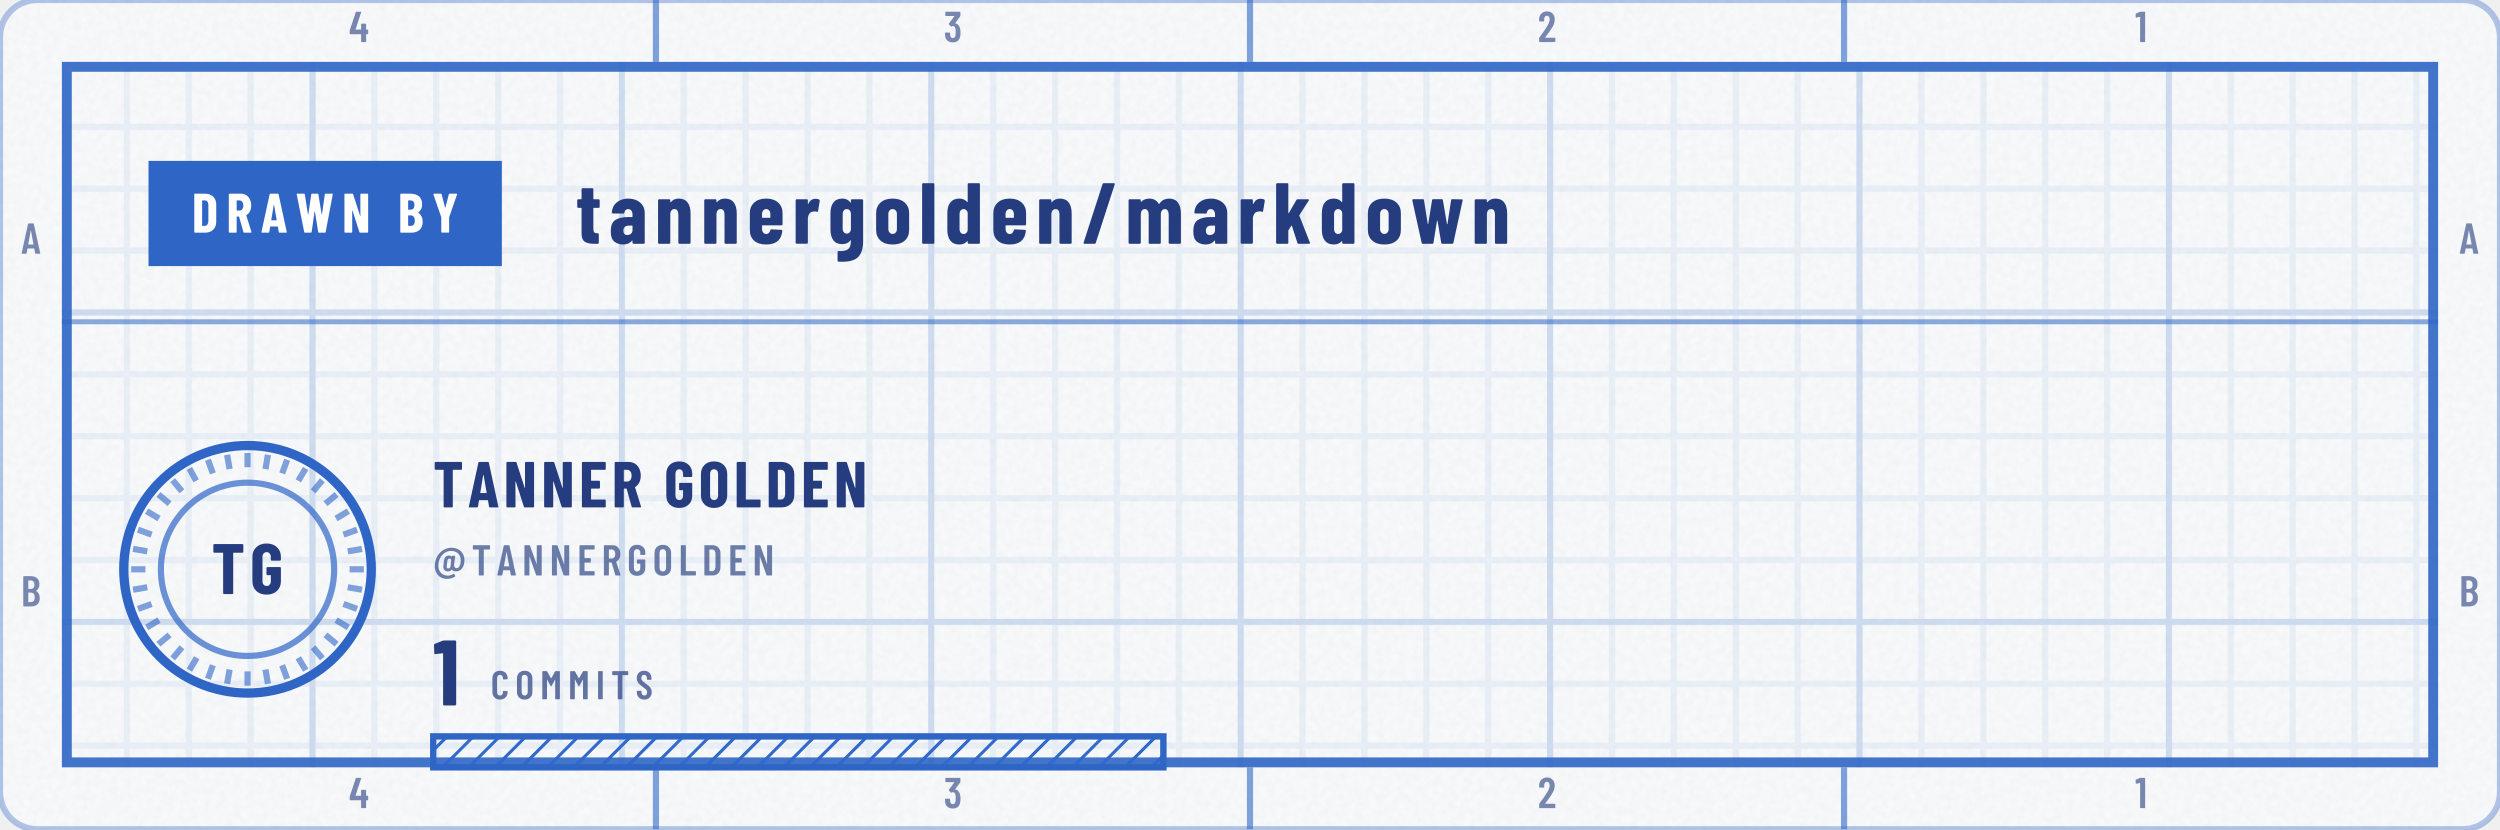
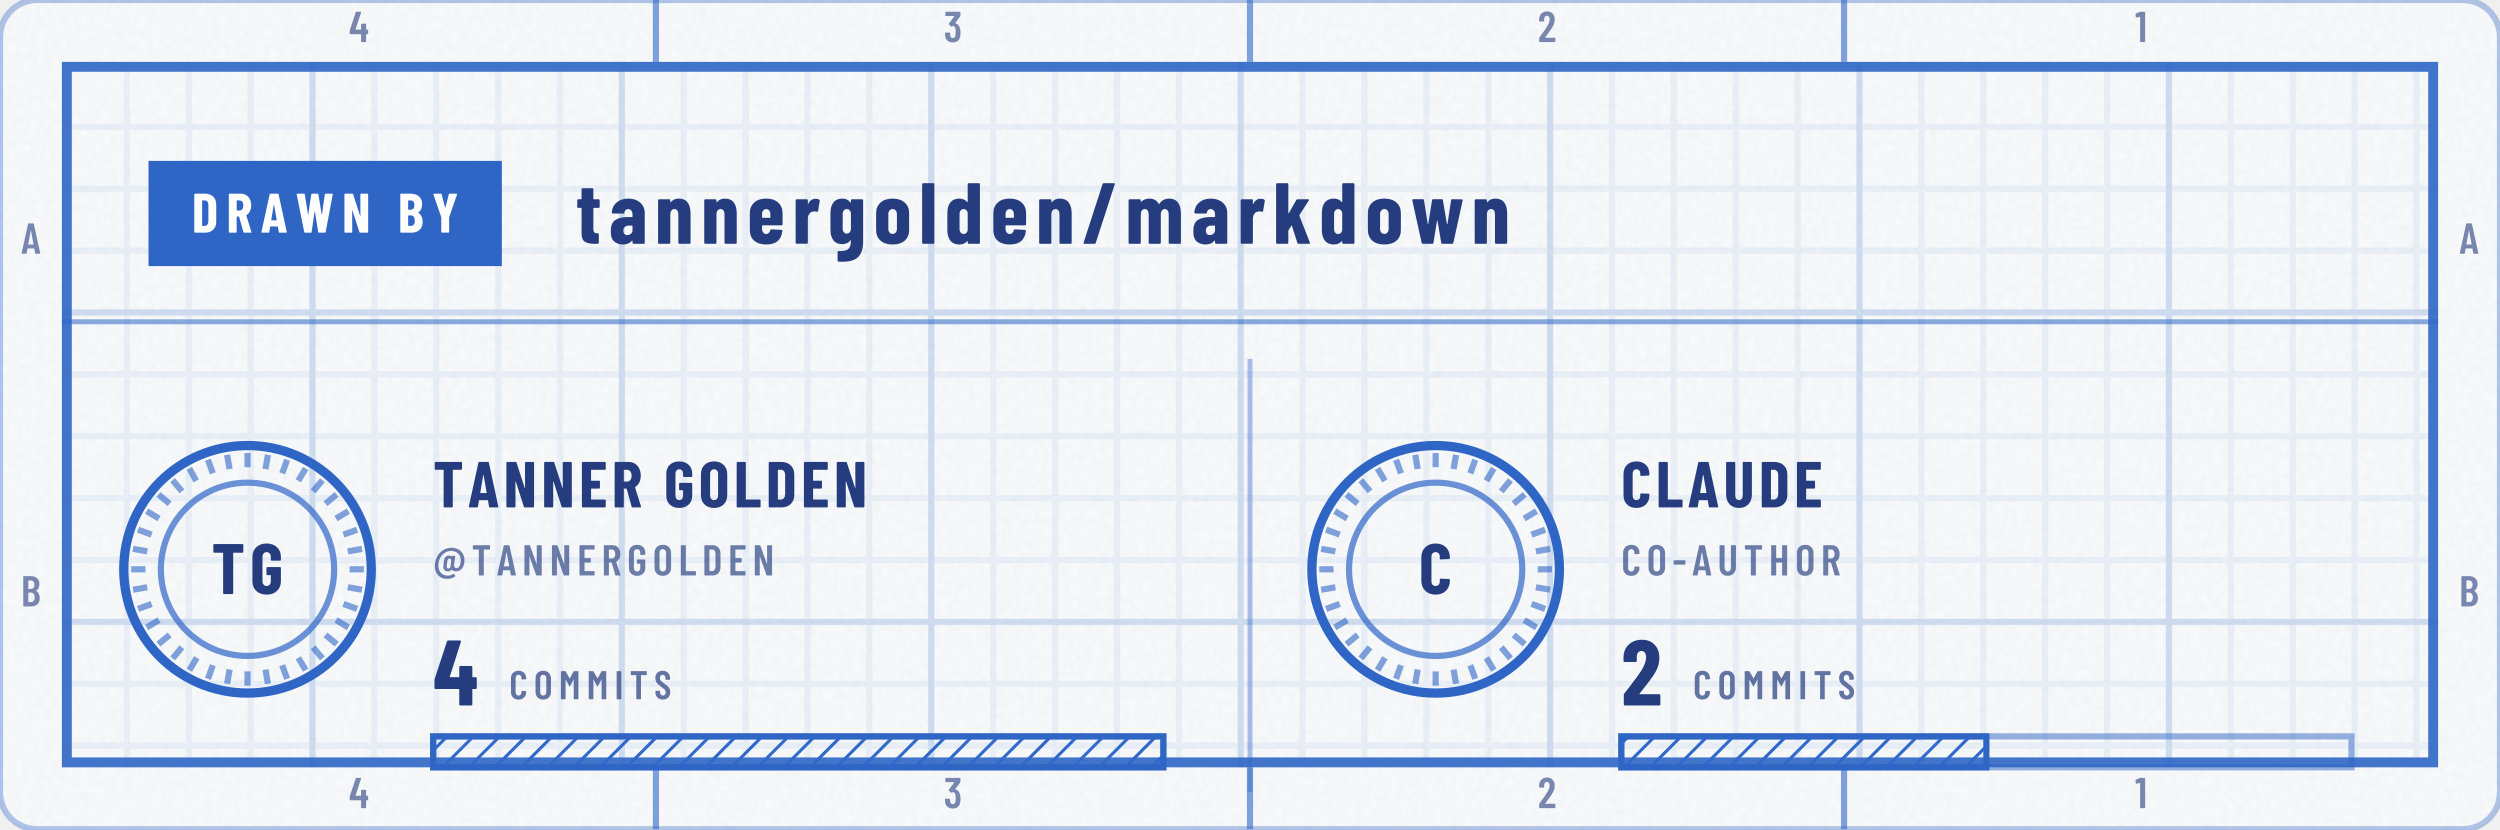
<svg xmlns="http://www.w3.org/2000/svg" width="404" height="134" viewBox="0 0 404 134" role="img" aria-labelledby="t d">
  <defs>
    <clipPath id="kc1">
      <rect x="0" y="0" width="404" height="134" rx="6" />
    </clipPath>
    <filter id="kn2" x="0" y="0" width="100%" height="100%">
      <feTurbulence type="fractalNoise" baseFrequency=".85" numOctaves="2" stitchTiles="stitch" />
      <feColorMatrix values="0 0 0 0 0 0 0 0 0 0 0 0 0 0 0 0 0 0 0.035 0" />
    </filter>
    <pattern id="kp3" width="10" height="10" patternUnits="userSpaceOnUse">
      <path d="M10 .5H.5V10" fill="none" stroke="#2F66C6" stroke-opacity="0.07" />
    </pattern>
    <pattern id="kp4" width="50" height="50" patternUnits="userSpaceOnUse">
      <path d="M50 .5H.5V50" fill="none" stroke="#2F66C6" stroke-opacity="0.14" />
    </pattern>
    <clipPath id="kc5">
      <rect x="10" y="10" width="384" height="114" />
    </clipPath>
    <pattern id="kh6" width="3" height="3" patternUnits="userSpaceOnUse" patternTransform="rotate(45)">
      <path d="M0 0V3" stroke="#2F66C6" stroke-width="1" stroke-opacity="1" />
    </pattern>
+     <path id="m45" d="M27 263V339Q27 344 30 348Q34 351 39 351H286Q291 351 294 348Q298 344 298 339V263Q298 258 294 254Q291 251 286 251H39Q34 251 30 254Q27 258 27 263Z" />
    <path id="m49" d="M122 700H218Q223 700 226 696Q230 693 230 688V12Q230 7 226 4Q223 0 218 0H126Q121 0 118 4Q114 7 114 12V576Q114 578 112 580Q111 582 109 581L27 565H24Q13 565 13 576L10 643Q10 653 18 657L107 697Q114 700 122 700Z" />
    <path id="m50" d="M173 100H392Q397 100 400 96Q404 93 404 88V12Q404 7 400 4Q397 0 392 0H43Q38 0 34 4Q31 7 31 12V92Q31 101 36 107L75 160Q114 212 152 266Q189 320 215 363Q273 459 273 522Q273 562 256 585Q238 608 209 608Q180 608 163 586Q146 563 147 526V487Q147 482 144 478Q140 475 135 475H41Q36 475 32 478Q29 482 29 487V530Q33 610 84 659Q134 708 214 708Q293 708 342 656Q390 605 390 521Q390 471 373 422Q356 373 319 317Q294 277 260 229Q225 181 214 166Q184 126 170 106Q168 104 169 102Q170 100 173 100Z" />
    <path id="m51" d="M387 218Q387 169 380 134Q368 66 326 29Q283 -8 210 -8Q134 -8 86 32Q38 73 32 143Q30 165 28 207Q28 219 40 219H132Q144 219 144 207Q146 173 148 156Q153 125 169 108Q185 92 210 92Q234 92 250 108Q266 123 271 152Q276 182 276 230Q276 281 269 315Q263 341 248 355Q233 369 210 369Q195 369 183 360Q177 356 174 356Q172 356 166 360L119 408Q115 412 115 417Q115 421 118 425L243 595Q245 597 244 599Q242 601 239 601H49Q44 601 40 604Q37 608 37 613V688Q37 693 40 696Q44 700 49 700H373Q378 700 382 696Q385 693 385 688V609Q385 602 380 594L266 438Q262 432 268 431Q309 426 338 392Q368 358 378 307Q387 267 387 218Z" />
    <path id="m52" d="M443 275V194Q443 189 440 186Q436 182 431 182H401Q396 182 396 177V12Q396 7 392 4Q389 0 384 0H292Q287 0 284 4Q280 7 280 12V177Q280 182 275 182H29Q24 182 20 186Q17 189 17 194V259Q17 268 19 274L158 690Q161 700 171 700H271Q277 700 280 696Q283 693 281 686L153 293Q152 287 157 287H275Q280 287 280 292V412Q280 417 284 420Q287 424 292 424H384Q389 424 392 420Q396 417 396 412V292Q396 287 401 287H431Q436 287 440 284Q443 280 443 275Z" />
    <path id="m64" d="M722 352Q722 327 719 301Q706 204 655 150Q604 95 529 95Q465 95 431 135Q427 138 424 134Q409 113 387 104Q365 94 343 94Q292 94 262 124Q233 154 233 201Q233 218 238 250L242 283Q244 307 250 347Q268 461 367 461Q380 461 394 456Q409 451 421 440Q428 435 428 442V444Q429 455 441 455H497Q509 455 508 442L484 258Q483 252 483 240Q483 206 499 188Q515 170 541 170Q577 170 602 206Q626 243 634 303Q637 326 637 346Q637 413 609 463Q581 513 530 540Q480 567 414 567Q342 567 279 530Q216 492 174 426Q132 359 122 275Q119 251 119 229Q119 156 149 104Q179 51 228 24Q277 -3 333 -3Q408 -3 468 39Q473 42 476 42Q482 42 485 36L511 -6Q513 -9 513 -14Q513 -19 508 -23Q472 -48 424 -63Q375 -78 319 -78Q239 -78 175 -42Q111 -5 74 62Q38 130 38 221Q38 253 42 280Q55 384 109 466Q163 549 246 595Q328 641 422 641Q510 641 578 605Q646 569 684 504Q722 438 722 352ZM400 212 403 233 404 243 414 326 416 343Q419 365 408 379Q398 393 379 393Q360 393 346 379Q332 365 329 343L326 322Q320 283 320 276L312 212Q311 188 321 174Q331 161 350 161Q369 161 382 175Q396 189 400 212Z" />
    <path id="m65" d="M325 11 306 116Q306 121 300 121H154Q148 121 148 116L129 11Q128 0 116 0H25Q11 0 14 13L162 689Q164 700 175 700H281Q292 700 294 689L442 13V9Q442 0 431 0H338Q326 0 325 11ZM171 212H282Q288 212 287 217L229 533Q228 536 226 536Q224 536 223 533L166 217Q165 212 171 212Z" />
    <path id="m66" d="M242 0H66Q61 0 58 4Q54 7 54 12V688Q54 693 58 696Q61 700 66 700H224Q319 700 373 652Q427 604 427 512Q427 409 354 365Q349 362 352 359Q391 334 413 292Q435 250 435 192Q435 100 382 50Q328 0 242 0ZM170 595V409Q170 404 175 404H226Q267 404 290 429Q313 454 313 500Q313 548 290 574Q267 600 226 600H175Q170 600 170 595ZM319 208Q319 260 296 290Q273 319 233 319H175Q170 319 170 314V106Q170 101 175 101H233Q273 101 296 129Q319 157 319 208Z" />
    <path id="m67" d="M42 180V521Q42 607 94 658Q145 708 230 708Q316 708 368 658Q420 607 420 521V509Q420 504 416 500Q413 496 408 496L315 492Q303 492 303 504V529Q303 564 283 586Q263 608 230 608Q198 608 178 586Q158 564 158 529V171Q158 136 178 114Q198 92 230 92Q263 92 283 114Q303 136 303 171V196Q303 201 306 204Q310 208 315 208L408 204Q413 204 416 200Q420 197 420 192V180Q420 95 368 44Q316 -8 230 -8Q145 -8 94 44Q42 95 42 180Z" />
    <path id="m68" d="M54 12V688Q54 693 58 696Q61 700 66 700H237Q323 700 374 648Q426 596 426 509V191Q426 104 374 52Q323 0 237 0H66Q61 0 58 4Q54 7 54 12ZM175 100 235 101Q268 101 288 128Q309 154 310 198V502Q310 547 290 574Q269 600 234 600H175Q170 600 170 595V105Q170 100 175 100Z" />
    <path id="m69" d="M391 600H175Q170 600 170 595V406Q170 401 175 401H303Q308 401 312 398Q315 394 315 389V312Q315 307 312 304Q308 300 303 300H175Q170 300 170 295V105Q170 100 175 100H391Q396 100 400 96Q403 93 403 88V12Q403 7 400 4Q396 0 391 0H66Q61 0 58 4Q54 7 54 12V688Q54 693 58 696Q61 700 66 700H391Q396 700 400 696Q403 693 403 688V612Q403 607 400 604Q396 600 391 600Z" />
    <path id="m71" d="M42 173V527Q42 609 94 658Q145 708 230 708Q315 708 368 658Q420 609 420 526V487Q420 482 416 478Q413 475 408 475H316Q311 475 308 478Q304 482 304 487V528Q304 564 284 586Q263 608 230 608Q197 608 177 586Q157 564 157 528V172Q157 136 177 114Q197 92 230 92Q263 92 284 114Q304 136 304 172V268Q304 273 299 273H238Q233 273 230 276Q226 280 226 285V358Q226 363 230 366Q233 370 238 370H408Q413 370 416 366Q420 363 420 358V173Q420 91 368 42Q315 -8 230 -8Q145 -8 94 42Q42 91 42 173Z" />
+     <path id="m72" d="M319 700H411Q416 700 420 696Q423 693 423 688V12Q423 7 420 4Q416 0 411 0H319Q314 0 310 4Q307 7 307 12V295Q307 300 302 300H175Q170 300 170 295V12Q170 7 166 4Q163 0 158 0H66Q61 0 58 4Q54 7 54 12V688Q54 693 58 696Q61 700 66 700H158Q163 700 166 696Q170 693 170 688V406Q170 401 175 401H302Q307 401 307 406V688Q307 693 310 696Q314 700 319 700Z" />
    <path id="m73" d="M54 12V688Q54 693 58 696Q61 700 66 700H158Q163 700 166 696Q170 693 170 688V12Q170 7 166 4Q163 0 158 0H66Q61 0 58 4Q54 7 54 12Z" />
    <path id="m76" d="M54 12V688Q54 693 58 696Q61 700 66 700H158Q163 700 166 696Q170 693 170 688V105Q170 100 175 100H391Q396 100 400 96Q403 93 403 88V12Q403 7 400 4Q396 0 391 0H66Q61 0 58 4Q54 7 54 12Z" />
    <path id="m77" d="M383 700H475Q480 700 484 696Q487 693 487 688V12Q487 7 484 4Q480 0 475 0H383Q378 0 374 4Q371 7 371 12V484Q371 488 369 488Q367 488 365 485L278 327Q273 319 269 319Q265 319 260 327L173 485Q171 488 169 488Q167 488 167 484V12Q167 7 164 4Q160 0 155 0H63Q58 0 54 4Q51 7 51 12V688Q51 693 54 696Q58 700 63 700H155Q165 700 170 692L267 521Q270 517 273 521L368 692Q373 700 383 700Z" />
    <path id="m78" d="M350 700H441Q446 700 450 696Q453 693 453 688V12Q453 7 450 4Q446 0 441 0H336Q326 0 323 10L174 434Q173 437 170 436Q168 436 168 433L169 12Q169 7 166 4Q162 0 157 0H66Q61 0 58 4Q54 7 54 12V688Q54 693 58 696Q61 700 66 700H169Q179 700 182 690L332 269Q333 266 336 266Q338 267 338 270V688Q338 693 342 696Q345 700 350 700Z" />
    <path id="m79" d="M42 182V518Q42 604 94 656Q147 708 233 708Q319 708 372 656Q425 604 425 518V182Q425 96 372 44Q319 -8 233 -8Q147 -8 94 44Q42 96 42 182ZM309 177V523Q309 561 288 584Q267 608 233 608Q199 608 178 584Q158 561 158 523V177Q158 139 178 116Q199 92 233 92Q267 92 288 116Q309 139 309 177Z" />
    <path id="m82" d="M318 10 233 297Q231 301 228 301H175Q170 301 170 296V12Q170 7 166 4Q163 0 158 0H66Q61 0 58 4Q54 7 54 12V688Q54 693 58 696Q61 700 66 700H254Q307 700 348 674Q388 649 410 602Q433 556 433 496Q433 434 409 389Q385 344 342 321Q338 320 339 315L437 14Q438 12 438 9Q438 0 427 0H331Q321 0 318 10ZM170 595V396Q170 391 175 391H236Q272 391 294 419Q317 447 317 495Q317 543 294 572Q272 600 236 600H175Q170 600 170 595Z" />
    <path id="m83" d="M34 173V199Q34 204 38 208Q41 211 46 211H137Q142 211 146 208Q149 204 149 199V179Q149 140 168 116Q188 92 219 92Q250 92 270 114Q290 137 290 174Q290 200 279 219Q268 238 248 255Q228 272 184 304Q134 340 104 368Q73 396 52 436Q32 475 32 527Q32 610 82 659Q132 708 214 708Q297 708 348 656Q399 605 399 520V496Q399 491 396 488Q392 484 387 484H297Q292 484 288 488Q285 491 285 496V522Q285 561 266 584Q246 608 214 608Q184 608 165 586Q146 565 146 527Q146 491 166 466Q187 441 247 397Q308 352 339 324Q370 295 387 261Q404 227 404 180Q404 95 353 44Q302 -8 219 -8Q136 -8 85 42Q34 92 34 173Z" />
    <path id="m84" d="M425 688V612Q425 607 422 604Q418 600 413 600H286Q281 600 281 595V12Q281 7 278 4Q274 0 269 0H177Q172 0 168 4Q165 7 165 12V595Q165 600 160 600H40Q35 600 32 604Q28 607 28 612V688Q28 693 32 696Q35 700 40 700H413Q418 700 422 696Q425 693 425 688Z" />
+     <path id="m85" d="M50 194V688Q50 693 54 696Q57 700 62 700H154Q159 700 162 696Q166 693 166 688V182Q166 142 186 117Q206 92 239 92Q272 92 292 117Q312 142 312 182V688Q312 693 316 696Q319 700 324 700H416Q421 700 424 696Q428 693 428 688V194Q428 103 376 48Q324 -8 239 -8Q153 -8 102 48Q50 103 50 194Z" />
    <path id="n47" d="M18 14 237 690Q240 700 250 700H367Q373 700 376 696Q379 693 377 686L158 10Q155 0 145 0H28Q22 0 19 4Q16 7 18 14Z" />
-     <path id="n49" d="M115 700H236Q241 700 244 696Q248 693 248 688V12Q248 7 244 4Q241 0 236 0H119Q114 0 110 4Q107 7 107 12V558Q107 562 102 562L25 553H23Q12 553 12 564L9 650Q9 660 18 664L100 697Q108 700 115 700Z" />
+     <path id="n50" d="M200 121H409Q414 121 418 118Q421 114 421 109V12Q421 7 418 4Q414 0 409 0H39Q34 0 30 4Q27 7 27 12V113Q27 122 32 128Q72 181 88 200Q176 313 213 371Q267 457 267 516Q267 550 254 568Q240 587 217 587Q194 587 180 568Q166 550 167 521V480Q167 475 164 472Q160 468 155 468H36Q31 468 28 472Q24 475 24 480V527Q28 609 83 658Q138 708 223 708Q307 708 358 655Q410 602 410 515Q410 463 394 416Q377 369 340 315Q312 274 244 187L197 127Q195 125 196 123Q197 121 200 121Z" />
+     <path id="n52" d="M470 292V189Q470 184 466 180Q463 177 458 177H427Q422 177 422 172V12Q422 7 418 4Q415 0 410 0H293Q288 0 284 4Q281 7 281 12V172Q281 177 276 177H26Q21 177 18 180Q14 184 14 189V271Q14 280 16 286L149 690Q152 700 162 700H289Q295 700 298 696Q301 693 299 686L179 310Q178 304 183 304H276Q281 304 281 309V413Q281 418 284 422Q288 425 293 425H410Q415 425 418 422Q422 418 422 413V309Q422 304 427 304H458Q463 304 466 300Q470 297 470 292Z" />
    <path id="n65" d="M325 11 309 107Q309 112 303 112H176Q170 112 170 107L154 11Q153 0 141 0H24Q11 0 14 13L161 689Q163 700 174 700H309Q320 700 322 689L468 13L469 9Q469 0 458 0H338Q326 0 325 11ZM194 221H284Q289 221 288 226L241 499Q240 502 238 502Q236 502 235 499L190 226Q190 221 194 221Z" />
    <path id="n66" d="M245 0H56Q51 0 48 4Q44 7 44 12V688Q44 693 48 696Q51 700 56 700H223Q323 700 380 652Q436 604 436 509Q436 410 368 365Q364 362 367 359Q446 303 446 193Q446 100 390 50Q334 0 245 0ZM185 574V417Q185 412 190 412H226Q260 412 279 434Q298 455 298 494Q298 535 280 557Q261 579 226 579H190Q185 579 185 574ZM305 214Q305 258 286 284Q267 310 235 310H190Q185 310 185 305V127Q185 122 190 122H234Q267 122 286 146Q305 170 305 214Z" />
+     <path id="n67" d="M34 189V513Q34 602 88 655Q143 708 233 708Q324 708 378 655Q433 602 433 513V502Q433 497 430 494Q426 490 421 490L304 485Q292 485 292 496V522Q292 551 276 569Q260 587 233 587Q207 587 191 569Q175 551 175 522V177Q175 148 191 130Q207 113 233 113Q260 113 276 130Q292 148 292 177V204Q292 209 296 212Q299 216 304 216L421 211Q426 211 430 208Q433 204 433 199V189Q433 99 378 46Q323 -8 233 -8Q143 -8 88 46Q34 99 34 189Z" />
    <path id="n68" d="M44 12V688Q44 693 48 696Q51 700 56 700H237Q328 700 383 647Q438 594 438 506V194Q438 106 383 53Q328 0 237 0H56Q51 0 48 4Q44 7 44 12ZM190 121 235 122Q262 123 279 145Q296 167 297 203V497Q297 535 280 557Q263 579 234 579H190Q185 579 185 574V126Q185 121 190 121Z" />
    <path id="n69" d="M399 579H190Q185 579 185 574V416Q185 411 190 411H310Q315 411 318 408Q322 404 322 399V302Q322 297 318 294Q315 290 310 290H190Q185 290 185 285V126Q185 121 190 121H399Q404 121 408 118Q411 114 411 109V12Q411 7 408 4Q404 0 399 0H56Q51 0 48 4Q44 7 44 12V688Q44 693 48 696Q51 700 56 700H399Q404 700 408 696Q411 693 411 688V591Q411 586 408 582Q404 579 399 579Z" />
    <path id="n71" d="M34 181V519Q34 605 88 656Q143 708 233 708Q323 708 378 656Q433 604 433 518V480Q433 475 430 472Q426 468 421 468H304Q299 468 296 472Q292 475 292 480V520Q292 550 276 568Q260 587 233 587Q207 587 191 568Q175 550 175 520V180Q175 150 191 132Q207 113 233 113Q260 113 276 132Q292 150 292 180V260Q292 265 287 265H243Q238 265 234 268Q231 272 231 277V366Q231 371 234 374Q238 378 243 378H421Q426 378 430 374Q433 371 433 366V181Q433 95 378 44Q323 -8 233 -8Q143 -8 88 44Q34 95 34 181Z" />
    <path id="n76" d="M44 12V688Q44 693 48 696Q51 700 56 700H173Q178 700 182 696Q185 693 185 688V126Q185 121 190 121H400Q405 121 408 118Q412 114 412 109V12Q412 7 408 4Q405 0 400 0H56Q51 0 48 4Q44 7 44 12Z" />
    <path id="n78" d="M342 700H458Q463 700 466 696Q470 693 470 688V12Q470 7 466 4Q463 0 458 0H326Q316 0 313 10L189 397Q188 400 186 400Q183 399 183 396L184 12Q184 7 180 4Q177 0 172 0H56Q51 0 48 4Q44 7 44 12V688Q44 693 48 696Q51 700 56 700H187Q197 700 200 690L325 303Q326 300 328 300Q331 301 331 304L330 688Q330 693 334 696Q337 700 342 700Z" />
    <path id="n79" d="M34 190V510Q34 600 89 654Q144 708 236 708Q328 708 384 654Q439 600 439 510V190Q439 100 384 46Q328 -8 236 -8Q144 -8 89 46Q34 100 34 190ZM298 184V516Q298 548 281 568Q264 587 236 587Q208 587 192 568Q175 548 175 516V184Q175 152 192 132Q208 113 236 113Q264 113 281 132Q298 152 298 184Z" />
    <path id="n82" d="M306 10 229 286Q227 290 224 290H190Q185 290 185 285V12Q185 7 182 4Q178 0 173 0H56Q51 0 48 4Q44 7 44 12V688Q44 693 48 696Q51 700 56 700H258Q313 700 356 674Q399 647 422 599Q446 551 446 489Q446 430 424 385Q401 340 361 315Q359 314 358 312Q357 311 358 309L450 14L451 10Q451 0 440 0H320Q309 0 306 10ZM185 574V403Q185 398 190 398H235Q266 398 286 422Q305 447 305 488Q305 530 286 554Q266 579 235 579H190Q185 579 185 574Z" />
    <path id="n84" d="M444 688V591Q444 586 440 582Q437 579 432 579H307Q302 579 302 574V12Q302 7 298 4Q295 0 290 0H173Q168 0 164 4Q161 7 161 12V574Q161 579 156 579H36Q31 579 28 582Q24 586 24 591V688Q24 693 28 696Q31 700 36 700H432Q437 700 440 696Q444 693 444 688Z" />
+     <path id="n85" d="M41 199V688Q41 693 44 696Q48 700 53 700H170Q175 700 178 696Q182 693 182 688V185Q182 153 198 133Q214 113 240 113Q266 113 282 133Q297 153 297 185V688Q297 693 300 696Q304 700 309 700H426Q431 700 434 696Q438 693 438 688V199Q438 105 384 48Q329 -8 240 -8Q150 -8 96 48Q41 105 41 199Z" />
    <path id="n87" d="M156 11 21 687 20 691Q20 700 31 700H153Q165 700 166 689L223 329Q224 325 226 325Q228 325 229 329L283 689Q284 700 296 700H397Q409 700 410 689L469 329Q470 325 472 325Q474 325 475 329L526 689Q527 700 539 700H657Q670 700 668 687L541 11Q540 0 528 0H420Q408 0 407 11L348 381Q347 385 345 385Q343 385 342 381L289 11Q288 0 276 0H169Q158 0 156 11Z" />
    <path id="n89" d="M166 13V273L165 279L25 686Q24 688 24 691Q24 700 35 700H158Q169 700 172 690L234 451Q235 448 237 448Q239 448 240 451L302 690Q305 700 316 700H439Q445 700 448 696Q451 693 449 686L308 279L307 273V13Q307 8 304 4Q300 1 295 1H178Q173 1 170 4Q166 8 166 13Z" />
    <path id="n97" d="M415 355V12Q415 7 412 4Q408 0 403 0H286Q281 0 278 4Q274 7 274 12V34Q274 37 272 38Q270 39 268 36Q235 -6 166 -8Q108 -8 66 24Q23 56 23 146Q23 239 74 274Q126 309 223 309H269Q274 309 274 314V339Q274 366 260 384Q245 401 223 401Q206 401 194 390Q183 380 180 361Q179 349 167 349L47 350Q35 350 35 362Q40 435 92 478Q144 522 224 522Q309 522 362 476Q415 430 415 355ZM274 158V205Q274 210 269 210H228Q201 210 184 194Q168 179 168 152Q168 127 180 114Q193 101 214 101Q237 101 256 116Q274 132 274 158Z" />
    <path id="n100" d="M278 700H395Q400 700 404 696Q407 693 407 688V12Q407 7 404 4Q400 0 395 0H278Q273 0 270 4Q266 7 266 12V28Q266 31 264 32Q262 32 260 30Q226 -8 170 -8Q101 -8 66 36Q31 81 31 160V354Q31 435 66 478Q102 522 170 522Q192 522 216 514Q240 505 260 483Q262 481 264 482Q266 482 266 485V688Q266 693 270 696Q273 700 278 700ZM266 157V357Q263 377 250 389Q237 401 219 401Q198 401 185 385Q172 369 172 344V170Q172 145 185 129Q198 113 219 113Q237 113 250 125Q263 137 266 157Z" />
    <path id="n101" d="M397 213H177Q172 213 172 208V171Q172 146 186 130Q199 113 220 113Q239 113 251 126Q263 138 267 157Q270 167 280 167L395 161Q400 161 404 158Q407 154 406 148Q399 71 352 32Q306 -8 220 -8Q131 -8 81 36Q31 81 31 160V354Q31 430 82 476Q132 522 220 522Q308 522 358 476Q409 430 409 354V225Q409 220 406 216Q402 213 397 213ZM172 344V305Q172 300 177 300H263Q268 300 268 305V344Q268 369 254 385Q241 401 220 401Q199 401 186 385Q172 369 172 344Z" />
    <path id="n103" d="M279 514H396Q401 514 404 510Q408 507 408 502V24Q408 -87 356 -147Q303 -207 167 -207Q140 -207 125 -206Q113 -205 113 -193V-95Q113 -82 126 -84Q185 -86 216 -72Q246 -59 256 -32Q267 -5 267 39Q267 42 265 42Q263 42 261 39Q243 15 218 6Q192 -4 168 -4Q99 -4 65 40Q31 85 31 164V354Q31 435 66 478Q100 522 168 522Q229 522 261 477Q263 474 265 475Q267 476 267 479V502Q267 507 270 510Q274 514 279 514ZM267 175V344Q267 369 254 385Q240 401 219 401Q198 401 185 385Q172 369 172 344V175Q172 150 185 134Q198 118 219 118Q240 118 254 134Q267 150 267 175Z" />
    <path id="n107" d="M38 12V688Q38 693 42 696Q45 700 50 700H167Q172 700 176 696Q179 693 179 688V357Q179 353 181 352Q183 352 185 355L272 506Q276 514 287 514H407Q414 514 416 510Q419 506 415 500L307 332Q305 328 306 325L428 14Q429 12 429 9Q429 0 418 0H297Q287 0 284 10L220 208Q219 211 217 212Q215 212 214 209L181 157Q179 153 179 151V12Q179 7 176 4Q172 0 167 0H50Q45 0 42 4Q38 7 38 12Z" />
    <path id="n108" d="M34 12V688Q34 693 38 696Q41 700 46 700H163Q168 700 172 696Q175 693 175 688V12Q175 7 172 4Q168 0 163 0H46Q41 0 38 4Q34 7 34 12Z" />
    <path id="n109" d="M641 347V12Q641 7 638 4Q634 0 629 0H512Q507 0 504 4Q500 7 500 12V338Q500 368 488 384Q476 401 456 401Q434 401 422 384Q409 368 409 338V12Q409 7 406 4Q402 0 397 0H281Q276 0 272 4Q269 7 269 12V338Q269 368 257 384Q245 401 225 401Q203 401 190 384Q178 368 178 338V12Q178 7 174 4Q171 0 166 0H49Q44 0 40 4Q37 7 37 12V502Q37 507 40 510Q44 514 49 514H166Q171 514 174 510Q178 507 178 502V489Q178 486 180 485Q182 484 184 486Q204 506 228 514Q252 522 274 522Q352 522 386 460L388 459Q391 459 395 465Q416 497 446 510Q475 522 505 522Q573 522 607 476Q641 430 641 347Z" />
    <path id="n110" d="M413 351V12Q413 7 410 4Q406 0 401 0H284Q279 0 276 4Q272 7 272 12V340Q272 369 260 385Q249 401 227 401Q204 401 192 384Q179 368 179 338V12Q179 7 176 4Q172 0 167 0H50Q45 0 42 4Q38 7 38 12V502Q38 507 42 510Q45 514 50 514H167Q172 514 176 510Q179 507 179 502V483Q179 480 182 480Q184 480 188 484Q220 522 277 522Q345 522 379 477Q413 432 413 351Z" />
    <path id="n111" d="M31 160V354Q31 430 82 476Q133 522 221 522Q310 522 361 476Q412 430 412 354V160Q412 82 362 37Q311 -8 221 -8Q132 -8 82 37Q31 82 31 160ZM271 171V344Q271 369 257 385Q243 401 221 401Q199 401 186 385Q172 369 172 344V171Q172 146 186 130Q199 114 221 114Q243 114 257 130Q271 146 271 171Z" />
    <path id="n114" d="M310 510Q318 505 316 495L297 378Q296 367 283 370Q272 374 256 374Q241 374 230 370Q207 366 193 342Q179 319 179 288V13Q179 8 176 4Q172 1 167 1H50Q45 1 42 4Q38 8 38 13V502Q38 507 42 510Q45 514 50 514H167Q172 514 176 510Q179 507 179 502V463Q179 459 180 458Q182 458 184 461Q211 520 268 520Q295 520 310 510Z" />
    <path id="n116" d="M260 415H204Q199 415 199 410V172Q199 143 210 132Q221 121 243 122H250Q255 122 258 118Q262 115 262 110V12Q262 7 258 4Q255 0 250 0H210Q137 0 100 24Q63 49 63 118V410Q63 415 58 415H25Q20 415 16 418Q13 422 13 427V502Q13 507 16 510Q20 514 25 514H58Q63 514 63 519V630Q63 635 66 638Q70 642 75 642H187Q192 642 196 638Q199 635 199 630V519Q199 514 204 514H260Q265 514 268 510Q272 507 272 502V427Q272 422 268 418Q265 415 260 415Z" />
    <path id="n119" d="M124 11 16 502V506Q16 515 27 515H138Q150 515 151 504L194 230Q195 227 197 227Q199 227 200 230L244 504Q245 515 257 515H356Q368 515 369 504L416 229Q417 226 419 226Q421 227 422 230L464 504Q465 515 477 515L587 513Q600 513 597 500L490 11Q488 0 477 0H363Q351 0 350 11L307 265Q306 268 304 268Q302 268 301 265L260 11Q259 0 247 0H137Q126 0 124 11Z" />
  </defs>
  <rect y="0" width="404" height="134" rx="6" fill="#FFFFFF" stroke="#2F66C6" stroke-opacity=".35" />
  <rect y="0" width="404" height="134" rx="6" fill="#2F66C6" fill-opacity=".03" />
  <rect y="0" width="404" height="134" clip-path="url(#kc1)" filter="url(#kn2)" />
  <g clip-path="url(#kc5)">
    <rect y="0" width="404" height="134" fill="url(#kp3)" />
    <rect y="0" width="404" height="134" fill="url(#kp4)" />
  </g>
  <rect x="10.8" y="10.8" width="382.4" height="112.4" fill="none" stroke="#2F66C6" stroke-opacity="0.9" stroke-width="1.6" />
  <path d="M106 0V10M106 124V134M202 0V10M202 124V134M298 0V10M298 124V134" stroke="#2F66C6" stroke-opacity="0.6" />
  <g transform="scale(0.007 -0.007)" fill="#253D7E" fill-opacity="0.6">
    <use href="#m52" x="8056" y="-971" />
    <use href="#m52" x="8056" y="-18657" />
    <use href="#m51" x="21787" y="-971" />
    <use href="#m51" x="21787" y="-18657" />
    <use href="#m50" x="35502" y="-971" />
    <use href="#m50" x="35502" y="-18657" />
    <use href="#m49" x="49292" y="-971" />
    <use href="#m49" x="49292" y="-18657" />
    <use href="#m65" x="486" y="-5857" />
    <use href="#m65" x="56772" y="-5857" />
    <use href="#m66" x="483" y="-14000" />
    <use href="#m66" x="56769" y="-14000" />
  </g>
  <rect x="24" y="26" width="57.1" height="17" fill="#2F66C6" />
  <g transform="translate(31 37.6) scale(0.009 -0.009)" fill="#FFFFFF">
    <use href="#n68" x="0" />
    <use href="#n82" x="620" />
    <use href="#n65" x="1236" />
    <use href="#n87" x="1862" />
    <use href="#n78" x="2696" />
    <use href="#n66" x="3699" />
    <use href="#n89" x="4313" />
  </g>
  <g transform="translate(93.1 39.4) scale(0.014 -0.014)" fill="#253D7E">
    <use href="#n116" x="0" />
    <use href="#n97" x="377" />
    <use href="#n110" x="908" />
    <use href="#n110" x="1441" />
    <use href="#n101" x="1974" />
    <use href="#n114" x="2496" />
    <use href="#n103" x="2905" />
    <use href="#n111" x="3432" />
    <use href="#n108" x="3960" />
    <use href="#n100" x="4254" />
    <use href="#n101" x="4785" />
    <use href="#n110" x="5307" />
    <use href="#n47" x="5840" />
    <use href="#n109" x="6340" />
    <use href="#n97" x="7101" />
    <use href="#n114" x="7633" />
    <use href="#n107" x="8042" />
    <use href="#n100" x="8577" />
    <use href="#n111" x="9108" />
    <use href="#n119" x="9636" />
    <use href="#n110" x="10334" />
  </g>
  <path d="M10 52H394" fill="none" stroke="#2F66C6" stroke-opacity="0.55" stroke-width=".8" />
  <circle cx="40" cy="92" r="20" fill="none" stroke="#2F66C6" stroke-width="1.5" />
  <circle cx="40" cy="92" r="14" fill="none" stroke="#2F66C6" stroke-opacity="0.7" />
  <path d="M56.5 92L58.8 92M56.2 94.9L58.5 95.3M55.5 97.6L57.7 98.4M54.3 100.2L56.3 101.4M52.6 102.6L54.4 104.1M50.6 104.6L52.1 106.4M48.2 106.3L49.4 108.3M45.6 107.5L46.4 109.7M42.9 108.2L43.3 110.5M40 108.5L40 110.8M37.1 108.2L36.7 110.5M34.4 107.5L33.6 109.7M31.8 106.3L30.6 108.3M29.4 104.6L27.9 106.4M27.4 102.6L25.6 104.1M25.7 100.2L23.7 101.4M24.5 97.6L22.3 98.4M23.8 94.9L21.5 95.3M23.5 92L21.2 92M23.8 89.1L21.5 88.7M24.5 86.4L22.3 85.6M25.7 83.8L23.7 82.6M27.4 81.4L25.6 79.9M29.4 79.4L27.9 77.6M31.7 77.7L30.6 75.7M34.4 76.5L33.6 74.3M37.1 75.8L36.7 73.5M40 75.5L40 73.2M42.9 75.8L43.3 73.5M45.6 76.5L46.4 74.3M48.2 77.7L49.4 75.7M50.6 79.4L52.1 77.6M52.6 81.4L54.4 79.9M54.3 83.8L56.3 82.6M55.5 86.4L57.7 85.6M56.2 89.1L58.5 88.7" fill="none" stroke="#2F66C6" stroke-opacity="0.6" />
  <g transform="translate(34.2 96) scale(0.01154 -0.01154)" fill="#253D7E">
    <use href="#n84" x="0" />
    <use href="#n71" x="537" />
  </g>
  <g transform="translate(70 82) scale(0.0105 -0.0105)" fill="#253D7E">
    <use href="#n84" x="0" />
    <use href="#n65" x="535" />
    <use href="#n78" x="1083" />
    <use href="#n78" x="1664" />
    <use href="#n69" x="2245" />
    <use href="#n82" x="2749" />
    <use href="#n71" x="3554" />
    <use href="#n79" x="4087" />
    <use href="#n76" x="4627" />
    <use href="#n68" x="5120" />
    <use href="#n69" x="5662" />
    <use href="#n78" x="6167" />
  </g>
  <g transform="translate(70 93) scale(0.007 -0.007)" fill="#253D7E" fill-opacity="0.66">
    <use href="#m64" x="0" />
    <use href="#m84" x="888" />
    <use href="#m65" x="1468" />
    <use href="#m78" x="2053" />
    <use href="#m78" x="2688" />
    <use href="#m69" x="3324" />
    <use href="#m82" x="3887" />
    <use href="#m71" x="4477" />
    <use href="#m79" x="5068" />
    <use href="#m76" x="5663" />
    <use href="#m68" x="6207" />
    <use href="#m69" x="6807" />
    <use href="#m78" x="7371" />
  </g>
  <g transform="translate(70 114) scale(0.015 -0.015)" fill="#253D7E">
-     <use href="#n49" x="0" />
-   </g>
-   <g transform="translate(79.3 113) scale(0.0065 -0.0065)" fill="#253D7E" fill-opacity="0.7">
+     <use href="#n52" x="0" />
+   </g>
+   <g transform="translate(82.3 113) scale(0.0065 -0.0065)" fill="#253D7E" fill-opacity="0.7">
    <use href="#m67" x="0" />
    <use href="#m79" x="611" />
    <use href="#m77" x="1232" />
    <use href="#m77" x="1924" />
    <use href="#m73" x="2615" />
    <use href="#m84" x="2993" />
    <use href="#m83" x="3599" />
  </g>
  <rect x="70" y="119" width="118" height="5" fill="none" stroke="#2F66C6" stroke-opacity="0.5" />
  <rect x="70" y="119" width="118" height="5" fill="url(#kh6)" stroke="#2F66C6" stroke-width="1" />
+   <path d="M202 58V128" fill="none" stroke="#2F66C6" stroke-opacity="0.4" stroke-width=".8" />
+   <circle cx="232" cy="92" r="20" fill="none" stroke="#2F66C6" stroke-width="1.5" />
+   <circle cx="232" cy="92" r="14" fill="none" stroke="#2F66C6" stroke-opacity="0.7" />
+   <path d="M248.5 92L250.8 92M248.2 94.9L250.5 95.3M247.5 97.6L249.7 98.4M246.3 100.2L248.3 101.4M244.6 102.6L246.4 104.1M242.6 104.6L244.1 106.4M240.2 106.3L241.4 108.3M237.6 107.5L238.4 109.7M234.9 108.2L235.3 110.5M232 108.5L232 110.8M229.1 108.2L228.7 110.5M226.4 107.5L225.6 109.7M223.8 106.3L222.6 108.3M221.4 104.6L219.9 106.4M219.4 102.6L217.6 104.1M217.7 100.2L215.7 101.4M216.5 97.6L214.3 98.4M215.8 94.9L213.5 95.3M215.5 92L213.2 92M215.8 89.1L213.5 88.7M216.5 86.4L214.3 85.6M217.7 83.8L215.7 82.6M219.4 81.4L217.6 79.9M221.4 79.4L219.9 77.6M223.8 77.7L222.6 75.7M226.4 76.5L225.6 74.3M229.1 75.8L228.7 73.5M232 75.5L232 73.2M234.9 75.8L235.3 73.5M237.6 76.5L238.4 74.3M240.2 77.7L241.4 75.7M242.6 79.4L244.1 77.6M244.6 81.4L246.4 79.9M246.3 83.8L248.3 82.6M247.5 86.4L249.7 85.6M248.2 89.1L250.5 88.7" fill="none" stroke="#2F66C6" stroke-opacity="0.6" />
+   <g transform="translate(229.3 96) scale(0.01154 -0.01154)" fill="#253D7E">
+     <use href="#n67" x="0" />
+   </g>
+   <g transform="translate(262 82) scale(0.0105 -0.0105)" fill="#253D7E">
+     <use href="#n67" x="0" />
+     <use href="#n76" x="531" />
+     <use href="#n65" x="1023" />
+     <use href="#n85" x="1572" />
+     <use href="#n68" x="2118" />
+     <use href="#n69" x="2660" />
+   </g>
+   <g transform="translate(262 93) scale(0.007 -0.007)" fill="#253D7E" fill-opacity="0.66">
+     <use href="#m67" x="0" />
+     <use href="#m79" x="586" />
+     <use href="#m45" x="1181" />
+     <use href="#m65" x="1635" />
+     <use href="#m85" x="2219" />
+     <use href="#m84" x="2826" />
+     <use href="#m72" x="3406" />
+     <use href="#m79" x="4012" />
+     <use href="#m82" x="4608" />
+   </g>
+   <g transform="translate(262 114) scale(0.015 -0.015)" fill="#253D7E">
+     <use href="#n50" x="0" />
+   </g>
+   <g transform="translate(273.6 113) scale(0.0065 -0.0065)" fill="#253D7E" fill-opacity="0.7">
+     <use href="#m67" x="0" />
+     <use href="#m79" x="611" />
+     <use href="#m77" x="1232" />
+     <use href="#m77" x="1924" />
+     <use href="#m73" x="2615" />
+     <use href="#m84" x="2993" />
+     <use href="#m83" x="3599" />
+   </g>
+   <rect x="262" y="119" width="118" height="5" fill="none" stroke="#2F66C6" stroke-opacity="0.5" />
+   <rect x="262" y="119" width="59" height="5" fill="url(#kh6)" stroke="#2F66C6" stroke-width="1" />
</svg>
